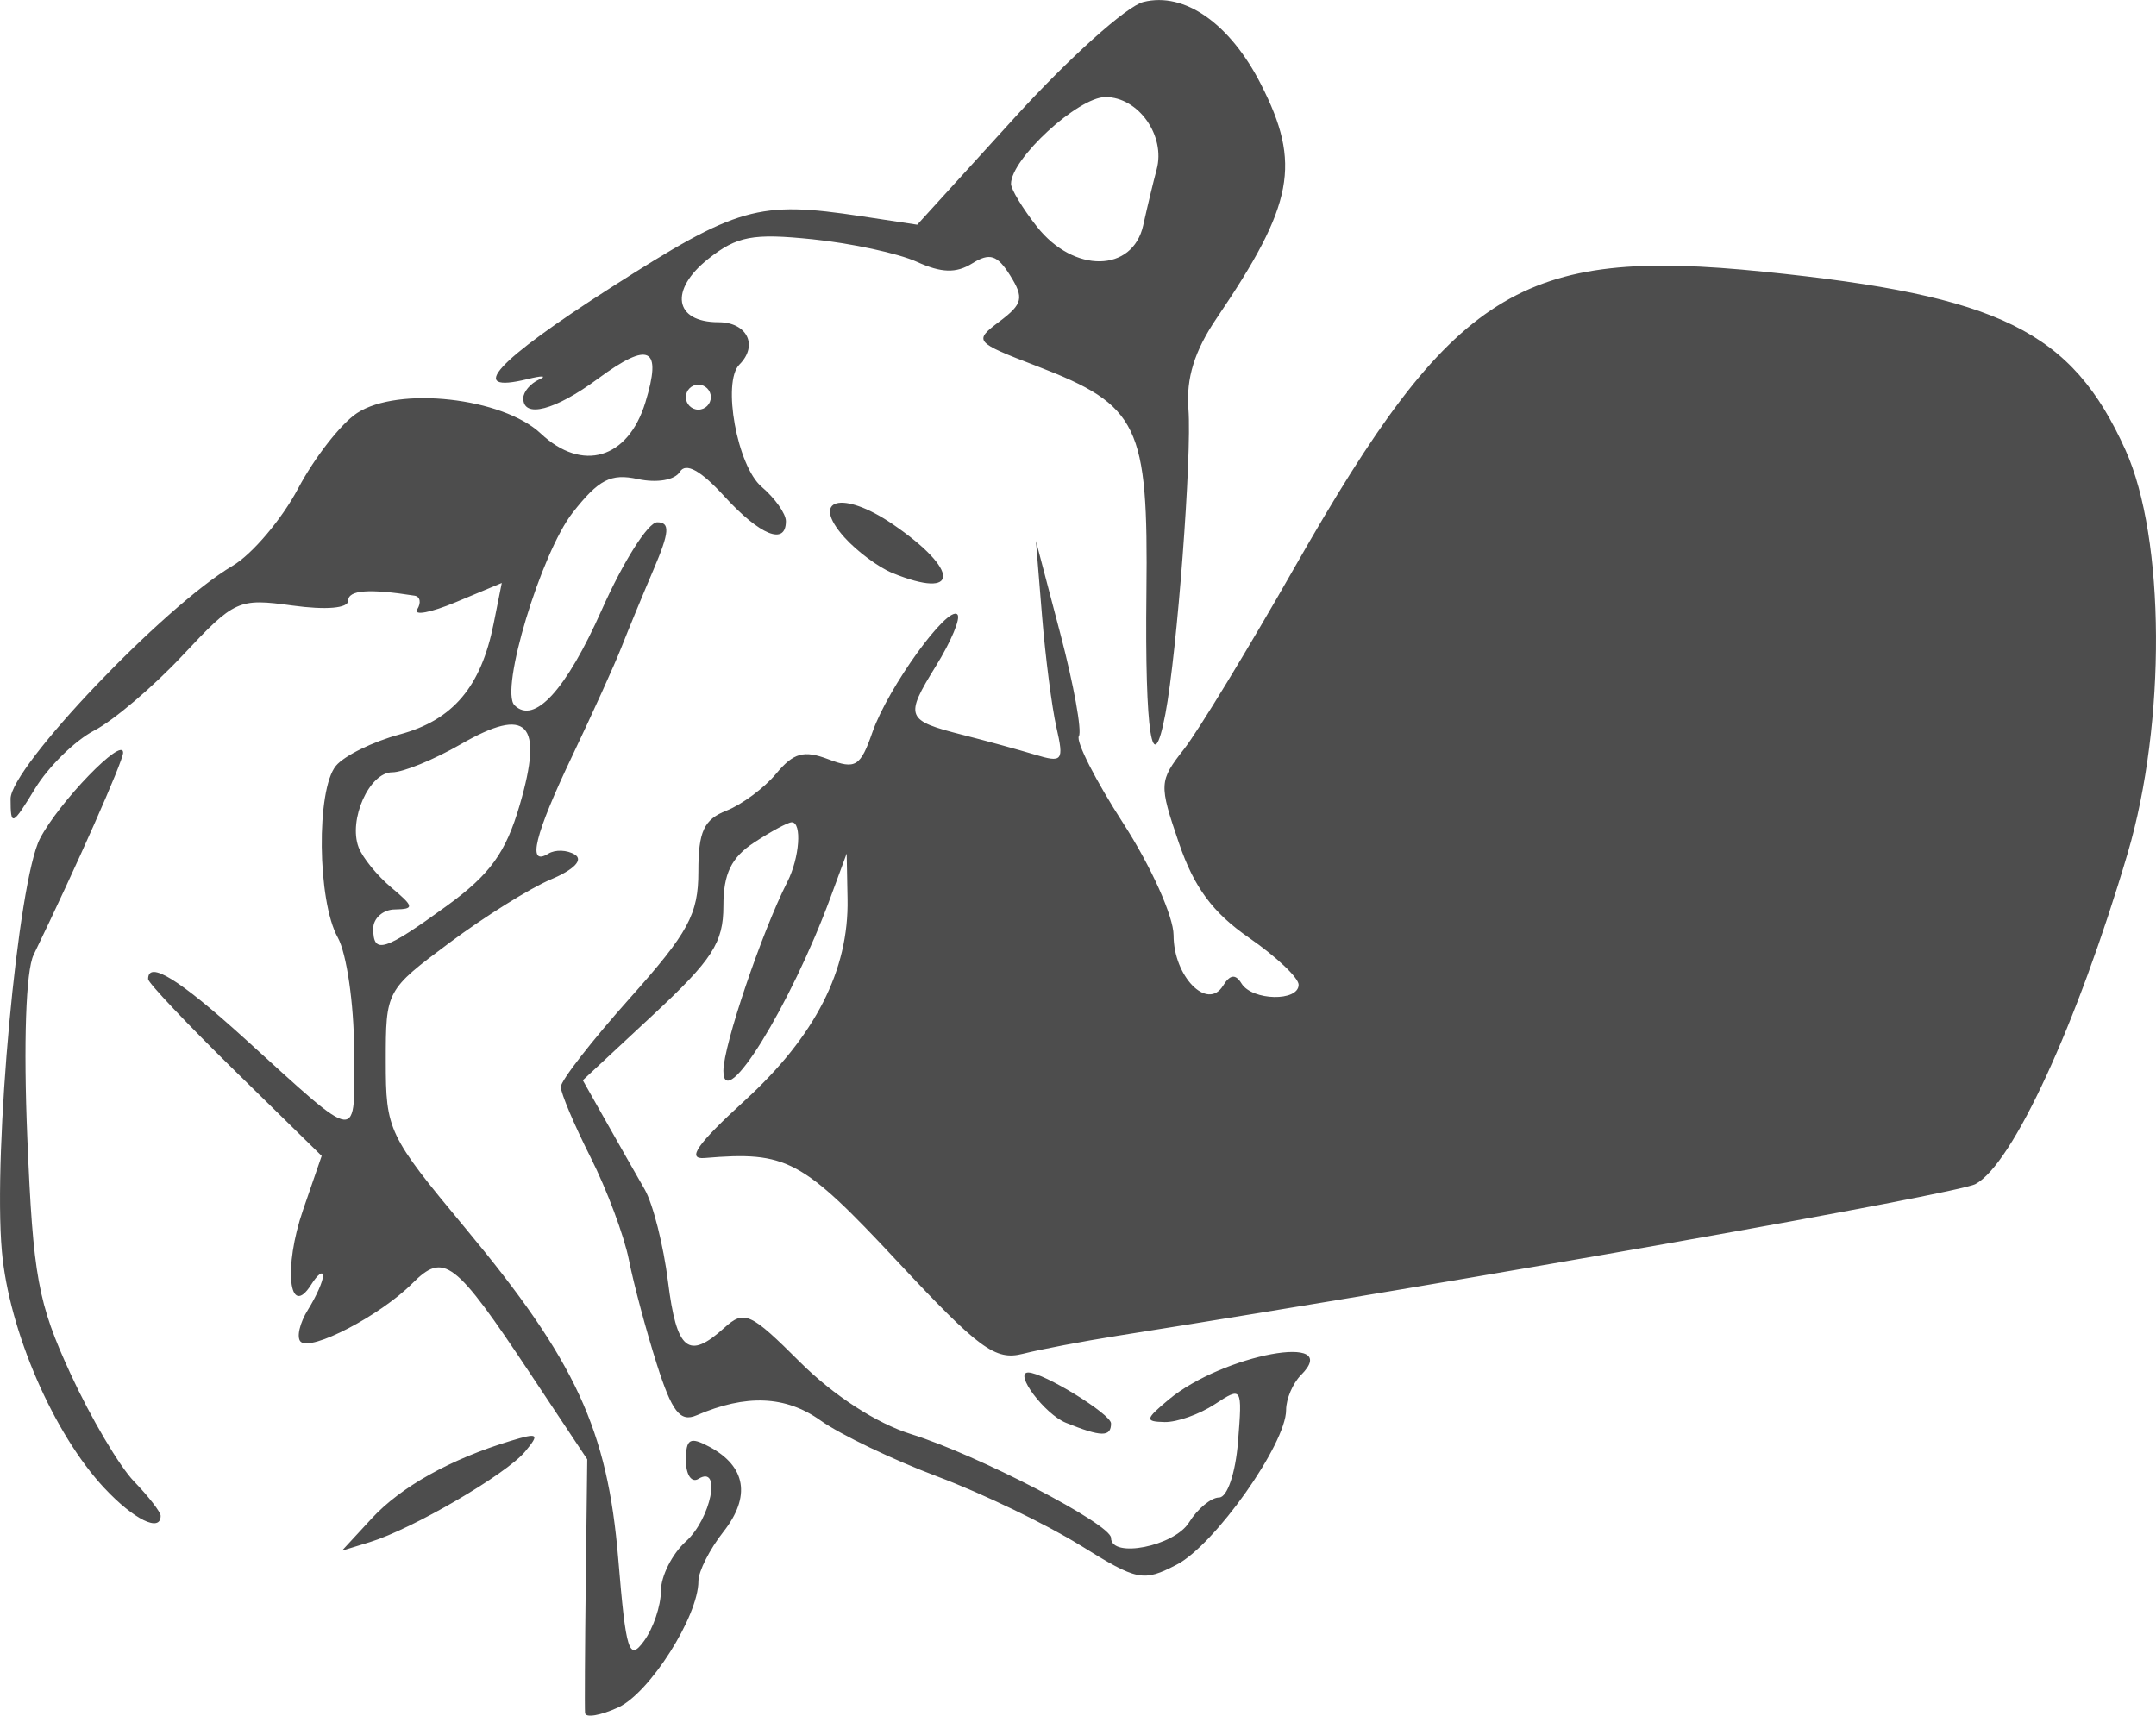
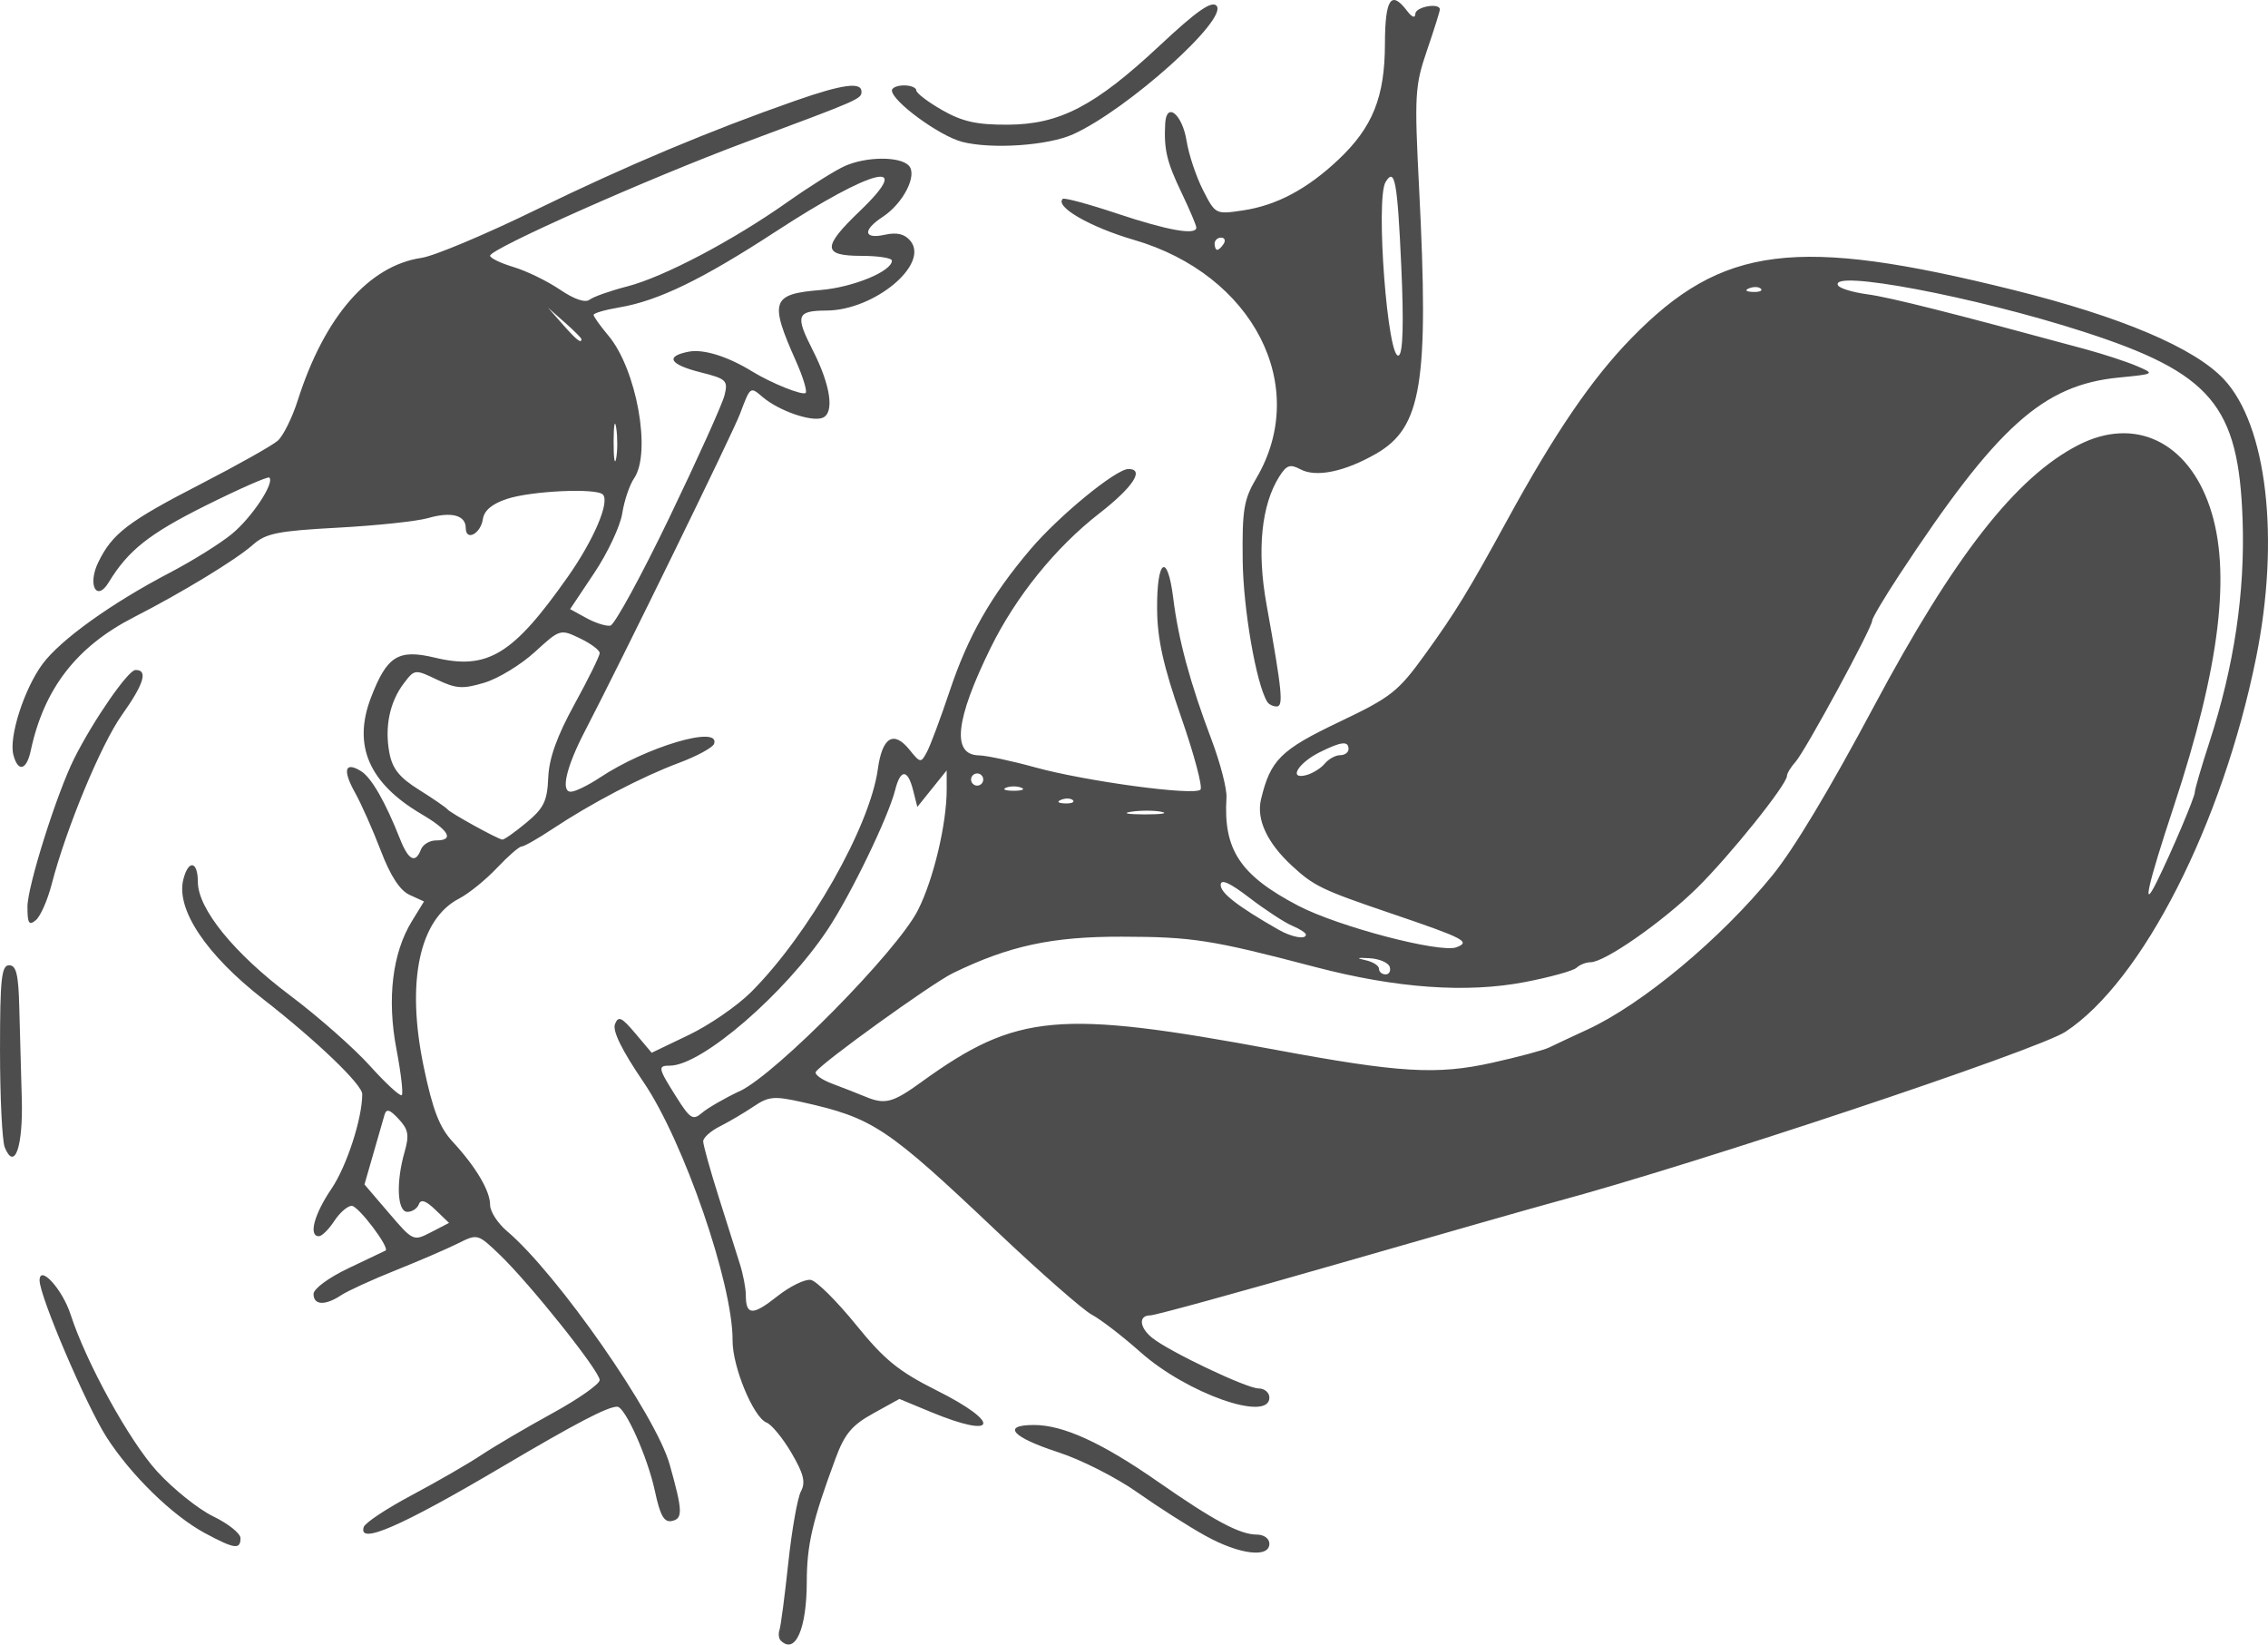
- <svg xmlns="http://www.w3.org/2000/svg" width="114.037mm" height="90.752mm" viewBox="0 0 114.037 90.752" version="1.1" id="svg1" xml:space="preserve">
+ <svg xmlns="http://www.w3.org/2000/svg" width="131.418mm" height="95.278mm" viewBox="0 0 131.418 95.278" version="1.1" id="svg1" xml:space="preserve">
  <defs id="defs1" />
-   <g id="layer1" transform="translate(-283.8247,-1617.297)">
-     <path style="fill:#4d4d4d;stroke-width:2.5" d="m 314.769,1707.911 c -0.022,-0.265 -0.005,-3.393 0.038,-6.95 l 0.079,-6.468 -3.008,-4.524 c -4.01,-6.032 -4.568,-6.458 -6.249,-4.777 -1.699,1.699 -5.368,3.61 -5.904,3.075 -0.225,-0.225 -0.049,-0.987 0.392,-1.694 0.441,-0.706 0.797,-1.511 0.792,-1.789 -0.005,-0.278 -0.287,-0.068 -0.626,0.469 -1.176,1.859 -1.476,-0.914 -0.428,-3.956 l 0.984,-2.855 -4.59,-4.5 c -2.524,-2.475 -4.59,-4.659 -4.59,-4.853 0,-1.009 1.632,0 5.089,3.131 6.237,5.658 5.828,5.617 5.807,0.592 -0.01,-2.424 -0.399,-5.09 -0.865,-5.923 -1.082,-1.938 -1.144,-7.821 -0.096,-9.084 0.441,-0.532 1.959,-1.278 3.373,-1.659 2.809,-0.756 4.297,-2.509 4.965,-5.848 l 0.433,-2.163 -2.432,1.016 c -1.337,0.559 -2.254,0.729 -2.038,0.378 0.217,-0.351 0.153,-0.676 -0.141,-0.722 -2.414,-0.381 -3.512,-0.298 -3.512,0.265 0,0.402 -1.157,0.502 -2.955,0.256 -2.854,-0.391 -3.052,-0.301 -5.788,2.622 -1.558,1.665 -3.665,3.458 -4.681,3.985 -1.017,0.527 -2.429,1.911 -3.139,3.076 -1.209,1.983 -1.291,2.018 -1.294,0.542 -0.002,-1.67 8.095,-10.171 11.74,-12.324 1.039,-0.614 2.601,-2.457 3.47,-4.096 0.869,-1.639 2.272,-3.432 3.116,-3.985 2.186,-1.433 7.693,-0.819 9.718,1.083 2.195,2.062 4.612,1.345 5.529,-1.639 0.9,-2.933 0.219,-3.273 -2.517,-1.254 -2.263,1.67 -3.939,2.106 -3.939,1.026 0,-0.334 0.372,-0.777 0.827,-0.986 0.455,-0.207 0.182,-0.223 -0.606,-0.027 -3.275,0.804 -1.682,-0.942 4.43,-4.851 6.689,-4.279 7.779,-4.59 13.209,-3.768 l 2.977,0.451 5.176,-5.689 c 2.847,-3.129 5.9,-5.87 6.785,-6.092 2.177,-0.546 4.577,1.134 6.221,4.356 2.146,4.207 1.74,6.354 -2.344,12.371 -1.17,1.724 -1.621,3.177 -1.493,4.814 0.189,2.435 -0.598,12.858 -1.218,16.117 -0.687,3.615 -1.089,1.05 -1.004,-6.415 0.1,-8.875 -0.395,-9.901 -5.777,-11.974 -3.335,-1.284 -3.372,-1.329 -1.988,-2.373 1.224,-0.923 1.298,-1.244 0.559,-2.427 -0.681,-1.091 -1.082,-1.219 -2.008,-0.64 -0.848,0.53 -1.63,0.507 -2.929,-0.085 -0.975,-0.444 -3.452,-0.98 -5.506,-1.191 -3.173,-0.326 -4.003,-0.17 -5.523,1.034 -2.079,1.647 -1.806,3.353 0.537,3.353 1.514,0 2.12,1.227 1.106,2.24 -0.923,0.923 -0.117,5.362 1.175,6.465 0.707,0.604 1.286,1.423 1.286,1.819 0,1.308 -1.369,0.752 -3.267,-1.326 -1.242,-1.36 -2.028,-1.791 -2.341,-1.284 -0.271,0.439 -1.216,0.601 -2.227,0.382 -1.43,-0.31 -2.07,0.025 -3.446,1.78 -1.673,2.139 -3.864,9.396 -3.075,10.184 1.042,1.042 2.732,-0.805 4.617,-5.047 1.131,-2.546 2.45,-4.63 2.931,-4.63 0.691,0 0.652,0.519 -0.185,2.481 -0.582,1.364 -1.351,3.225 -1.708,4.134 -0.357,0.909 -1.522,3.482 -2.588,5.717 -2.004,4.2 -2.423,5.905 -1.277,5.197 0.364,-0.225 0.997,-0.203 1.407,0.053 0.45,0.278 -0.05,0.794 -1.264,1.305 -1.105,0.465 -3.524,1.976 -5.375,3.358 -3.357,2.506 -3.366,2.522 -3.366,6.273 0,3.648 0.126,3.911 4.208,8.821 5.841,7.026 7.522,10.663 8.089,17.506 0.406,4.906 0.567,5.42 1.358,4.338 0.494,-0.675 0.897,-1.868 0.897,-2.652 0,-0.784 0.595,-1.964 1.323,-2.622 1.327,-1.201 1.902,-4.074 0.661,-3.307 -0.364,0.225 -0.661,-0.215 -0.661,-0.977 0,-1.151 0.21,-1.273 1.245,-0.719 1.936,1.036 2.2,2.635 0.741,4.489 -0.729,0.926 -1.325,2.102 -1.325,2.614 0,1.861 -2.583,5.927 -4.246,6.685 -0.939,0.428 -1.725,0.561 -1.748,0.296 z m -7.302,-42.703 c 2.284,-1.66 3.112,-2.807 3.849,-5.335 1.27,-4.356 0.412,-5.24 -3.117,-3.209 -1.42,0.817 -3.053,1.486 -3.629,1.486 -1.209,0 -2.332,2.508 -1.777,3.969 0.207,0.546 0.987,1.503 1.732,2.128 1.204,1.009 1.226,1.138 0.198,1.157 -0.637,0 -1.158,0.469 -1.158,1.014 0,1.385 0.576,1.207 3.902,-1.21 z m 13.957,-26.902 c 0,-0.364 -0.298,-0.661 -0.661,-0.661 -0.364,0 -0.661,0.298 -0.661,0.661 0,0.364 0.298,0.661 0.661,0.661 0.364,0 0.661,-0.298 0.661,-0.661 z m 22.869,-9.095 c 0.223,-1 0.542,-2.329 0.711,-2.951 0.482,-1.784 -0.964,-3.829 -2.708,-3.829 -1.443,0 -4.996,3.266 -4.996,4.592 0,0.287 0.617,1.306 1.371,2.264 1.949,2.478 5.064,2.435 5.623,-0.075 z m -3.34,69.825 c -1.773,-1.103 -5.159,-2.735 -7.525,-3.626 -2.366,-0.89 -5.157,-2.228 -6.203,-2.973 -1.846,-1.315 -3.935,-1.401 -6.56,-0.271 -0.866,0.373 -1.298,-0.185 -2.103,-2.718 -0.557,-1.752 -1.22,-4.228 -1.472,-5.502 -0.252,-1.274 -1.166,-3.719 -2.031,-5.435 -0.865,-1.716 -1.572,-3.39 -1.572,-3.72 0,-0.33 1.637,-2.435 3.638,-4.677 3.12,-3.496 3.638,-4.453 3.638,-6.715 0,-2.12 0.292,-2.752 1.488,-3.222 0.819,-0.322 2.002,-1.202 2.63,-1.958 0.917,-1.102 1.461,-1.252 2.759,-0.758 1.441,0.548 1.695,0.391 2.333,-1.44 0.819,-2.348 3.982,-6.729 4.491,-6.22 0.187,0.188 -0.324,1.413 -1.134,2.724 -1.671,2.704 -1.601,2.88 1.436,3.651 1.211,0.307 2.915,0.774 3.787,1.037 1.475,0.445 1.555,0.344 1.148,-1.444 -0.24,-1.057 -0.582,-3.708 -0.76,-5.89 l -0.323,-3.969 1.291,4.913 c 0.71,2.702 1.151,5.139 0.981,5.415 -0.171,0.276 0.887,2.353 2.349,4.615 1.462,2.263 2.659,4.924 2.659,5.915 0,2.18 1.788,4.011 2.614,2.676 0.372,-0.602 0.662,-0.638 0.981,-0.122 0.566,0.916 3.02,0.968 3.02,0.065 0,-0.367 -1.179,-1.484 -2.62,-2.481 -1.924,-1.331 -2.911,-2.667 -3.715,-5.025 -1.059,-3.108 -1.05,-3.269 0.275,-4.961 0.753,-0.962 3.392,-5.299 5.864,-9.638 8.364,-14.679 11.928,-16.922 24.806,-15.612 12.494,1.271 16.28,3.138 19.123,9.43 2.108,4.665 2.16,14.423 0.113,21.347 -2.668,9.026 -6.075,16.43 -8.044,17.484 -0.983,0.526 -26.527,5.044 -45.393,8.029 -1.819,0.288 -4.064,0.716 -4.989,0.95 -1.469,0.373 -2.312,-0.247 -6.67,-4.915 -5.028,-5.385 -5.816,-5.806 -10.169,-5.441 -0.968,0.082 -0.4,-0.733 2.121,-3.037 3.735,-3.414 5.512,-6.9 5.439,-10.67 l -0.046,-2.4 -0.86,2.334 c -2.102,5.703 -5.661,11.463 -5.661,9.162 0,-1.339 2.03,-7.335 3.384,-9.999 0.646,-1.27 0.783,-3.151 0.23,-3.151 -0.195,0 -1.088,0.481 -1.984,1.068 -1.214,0.796 -1.63,1.654 -1.63,3.364 0,1.937 -0.581,2.836 -3.718,5.756 l -3.718,3.46 1.237,2.192 c 0.68,1.206 1.596,2.817 2.035,3.58 0.439,0.764 0.994,2.957 1.234,4.875 0.457,3.655 1.08,4.168 2.979,2.448 1.057,-0.957 1.371,-0.814 4.021,1.829 1.751,1.746 4.037,3.228 5.851,3.792 3.51,1.091 10.583,4.762 10.583,5.492 0,1.101 3.338,0.442 4.122,-0.814 0.454,-0.728 1.171,-1.323 1.593,-1.323 0.431,0 0.869,-1.288 1.001,-2.946 0.231,-2.908 0.215,-2.933 -1.233,-1.984 -0.807,0.529 -1.999,0.952 -2.648,0.939 -1.057,-0.025 -1.035,-0.145 0.21,-1.185 2.865,-2.395 9.286,-3.583 6.998,-1.296 -0.43,0.43 -0.783,1.26 -0.783,1.844 0,1.793 -3.785,7.144 -5.784,8.178 -1.783,0.922 -2.073,0.864 -5.114,-1.029 z m -37.473,-1.41 c 1.553,-1.682 4.171,-3.144 7.356,-4.11 1.463,-0.444 1.549,-0.38 0.763,0.567 -0.998,1.202 -5.96,4.096 -8.208,4.787 l -1.48,0.455 z m -14.131,-1.608 c -2.692,-2.877 -5.052,-8.328 -5.425,-12.53 -0.472,-5.315 0.846,-19.582 2.016,-21.831 1.008,-1.937 4.397,-5.439 4.397,-4.544 0,0.442 -2.49,6.065 -4.735,10.694 -0.408,0.84 -0.539,4.66 -0.332,9.666 0.304,7.355 0.559,8.748 2.288,12.502 1.07,2.324 2.58,4.882 3.355,5.685 0.775,0.803 1.409,1.622 1.409,1.819 0,0.896 -1.418,0.2 -2.972,-1.461 z m 50.854,-3.459 c -1.126,-0.455 -2.777,-2.659 -1.992,-2.659 0.802,0 4.38,2.201 4.38,2.694 0,0.729 -0.516,0.722 -2.388,-0.035 z m -9.187,-44.956 c -0.728,-0.298 -1.863,-1.142 -2.524,-1.877 -1.843,-2.05 -0.121,-2.523 2.549,-0.701 3.568,2.436 3.553,4.042 -0.025,2.578 z" id="path82" />
+   <g id="layer1" transform="translate(-322.1821,-1653.267)">
+     <path style="fill:#4d4d4d" d="m 367.421,1748.314 c -0.116,-0.116 -0.149,-0.394 -0.072,-0.617 0.076,-0.224 0.306,-1.969 0.51,-3.879 0.204,-1.91 0.534,-3.776 0.733,-4.147 0.281,-0.525 0.159,-1.02 -0.549,-2.228 -0.501,-0.854 -1.15,-1.645 -1.443,-1.758 -0.758,-0.291 -1.98,-3.239 -1.969,-4.753 0.023,-3.272 -2.835,-11.56 -5.165,-14.979 -1.244,-1.826 -1.804,-2.962 -1.65,-3.351 0.195,-0.495 0.383,-0.409 1.18,0.535 l 0.947,1.123 2.157,-1.035 c 1.186,-0.569 2.809,-1.687 3.605,-2.483 3.343,-3.343 6.885,-9.575 7.344,-12.92 0.253,-1.847 0.913,-2.254 1.827,-1.125 0.637,0.787 0.667,0.791 1.021,0.126 0.2,-0.376 0.789,-1.954 1.309,-3.507 1.074,-3.21 2.39,-5.52 4.689,-8.228 1.646,-1.939 4.952,-4.649 5.673,-4.649 0.959,0 0.265,1.057 -1.694,2.578 -2.52,1.957 -4.833,4.818 -6.286,7.775 -2.058,4.189 -2.276,6.217 -0.672,6.238 0.423,0.01 1.881,0.317 3.239,0.692 2.934,0.81 9.222,1.659 9.586,1.295 0.141,-0.141 -0.362,-2.032 -1.118,-4.202 -1.034,-2.967 -1.379,-4.517 -1.393,-6.25 -0.024,-2.912 0.599,-3.339 0.935,-0.642 0.302,2.421 0.972,4.898 2.217,8.195 0.509,1.348 0.899,2.856 0.868,3.351 -0.191,3.029 0.788,4.507 4.151,6.268 2.317,1.214 8.247,2.769 9.182,2.409 0.83,-0.32 0.448,-0.517 -3.79,-1.957 -4.03,-1.369 -4.477,-1.585 -5.764,-2.776 -1.425,-1.319 -2.056,-2.679 -1.779,-3.834 0.547,-2.283 1.137,-2.867 4.507,-4.474 3.059,-1.458 3.432,-1.753 5.036,-3.976 1.722,-2.386 2.49,-3.641 4.704,-7.693 2.788,-5.101 4.928,-8.236 7.23,-10.592 5.249,-5.372 9.533,-5.909 22.123,-2.778 6.244,1.553 10.48,3.349 12.188,5.167 2.502,2.663 3.266,9.248 1.872,16.141 -1.949,9.638 -6.594,18.752 -11.046,21.669 -1.625,1.065 -21.432,7.668 -29.548,9.85 -1.067,0.287 -6.671,1.885 -12.454,3.551 -5.783,1.666 -10.744,3.03 -11.024,3.03 -0.699,0 -0.642,0.698 0.107,1.302 0.986,0.796 5.476,2.931 6.164,2.931 0.345,0 0.627,0.238 0.627,0.529 0,1.445 -4.778,-0.237 -7.469,-2.63 -1.034,-0.919 -2.299,-1.894 -2.812,-2.166 -0.513,-0.273 -2.997,-2.451 -5.521,-4.842 -6.369,-6.034 -7.161,-6.56 -11.262,-7.477 -1.635,-0.366 -1.95,-0.338 -2.822,0.251 -0.54,0.364 -1.418,0.882 -1.952,1.15 -0.534,0.268 -0.97,0.659 -0.97,0.868 0,0.209 0.401,1.651 0.892,3.204 0.491,1.553 1.046,3.311 1.235,3.907 0.188,0.596 0.343,1.403 0.343,1.793 0,1.19 0.392,1.208 1.809,0.086 0.747,-0.592 1.629,-1.023 1.96,-0.96 0.331,0.064 1.505,1.229 2.608,2.589 1.657,2.043 2.473,2.707 4.693,3.819 3.775,1.891 3.506,2.841 -0.352,1.242 l -1.819,-0.754 -1.523,0.842 c -1.229,0.679 -1.65,1.183 -2.177,2.606 -1.345,3.629 -1.663,4.997 -1.667,7.167 -0.005,2.719 -0.673,4.217 -1.508,3.382 z m -2.376,-31.828 c 2.118,-1.002 9.127,-8.119 10.325,-10.485 0.906,-1.788 1.671,-5.008 1.668,-7.018 l -0.002,-1.082 -0.85,1.058 -0.85,1.058 -0.245,-0.97 c -0.313,-1.236 -0.731,-1.238 -1.04,-0.01 -0.392,1.562 -2.564,6.055 -3.901,8.069 -2.473,3.726 -7.307,7.9 -9.149,7.9 -0.721,0 -0.696,0.124 0.363,1.803 0.814,1.289 0.967,1.384 1.499,0.929 0.326,-0.279 1.307,-0.845 2.18,-1.258 z m 10.536,-0.538 c 5.517,-3.982 7.924,-4.2 20.508,-1.861 7.188,1.336 9.347,1.465 12.559,0.751 1.51,-0.336 2.992,-0.733 3.295,-0.882 0.303,-0.149 1.297,-0.616 2.21,-1.036 3.188,-1.468 7.741,-5.263 10.738,-8.948 1.236,-1.52 3.287,-4.935 5.871,-9.775 4.662,-8.732 8.244,-13.307 11.864,-15.154 3.244,-1.655 6.318,-0.2 7.604,3.6 1.258,3.715 0.592,9.236 -2.092,17.353 -1.521,4.599 -1.87,6.155 -0.975,4.344 0.858,-1.736 2.196,-4.888 2.196,-5.173 0,-0.166 0.381,-1.471 0.846,-2.9 1.434,-4.403 2.07,-8.671 1.923,-12.896 -0.231,-6.617 -1.816,-8.492 -9.195,-10.878 -6.332,-2.047 -14.837,-3.65 -14.24,-2.683 0.104,0.168 0.867,0.397 1.697,0.508 1.305,0.175 4.871,1.073 12.62,3.177 1.067,0.29 2.417,0.732 2.999,0.983 1.049,0.452 1.04,0.457 -1.058,0.663 -4.388,0.43 -7.047,2.819 -12.702,11.412 -0.872,1.325 -1.585,2.527 -1.585,2.672 0,0.41 -3.876,7.551 -4.438,8.176 -0.275,0.306 -0.501,0.676 -0.501,0.821 0,0.5 -3.311,4.624 -5.218,6.5 -1.994,1.961 -5.34,4.293 -6.16,4.293 -0.262,0 -0.626,0.143 -0.811,0.318 -0.184,0.175 -1.526,0.547 -2.981,0.828 -3.39,0.654 -7.467,0.362 -12.171,-0.872 -6.008,-1.576 -7.092,-1.746 -11.192,-1.754 -4.057,-0.01 -6.541,0.528 -9.798,2.113 -1.223,0.595 -7.621,5.205 -7.94,5.72 -0.091,0.147 0.349,0.459 0.977,0.694 0.628,0.235 1.46,0.56 1.848,0.723 1.183,0.496 1.606,0.389 3.304,-0.836 z m 27.125,-6.67 c -0.08,-0.242 -0.609,-0.466 -1.176,-0.497 -0.719,-0.039 -0.791,-0.01 -0.237,0.113 0.437,0.093 0.794,0.316 0.794,0.497 0,0.181 0.172,0.328 0.382,0.328 0.21,0 0.317,-0.199 0.237,-0.441 z m -4.853,-1.861 c 0,-0.102 -0.357,-0.334 -0.794,-0.516 -0.437,-0.182 -1.548,-0.908 -2.469,-1.613 -1.168,-0.893 -1.676,-1.119 -1.676,-0.747 0,0.471 0.998,1.242 3.346,2.586 0.767,0.439 1.592,0.589 1.592,0.29 z m -8.374,-7.119 c -0.434,-0.084 -1.228,-0.086 -1.764,0 -0.536,0.081 -0.181,0.15 0.789,0.152 0.97,0 1.409,-0.064 0.975,-0.147 z m -5.127,-0.67 c -0.117,-0.117 -0.421,-0.13 -0.676,-0.028 -0.281,0.113 -0.198,0.196 0.213,0.213 0.372,0.015 0.58,-0.068 0.463,-0.185 z m -2.991,-0.726 c -0.243,-0.098 -0.639,-0.098 -0.882,0 -0.243,0.098 -0.044,0.178 0.441,0.178 0.485,0 0.683,-0.08 0.441,-0.178 z m -2.205,-0.472 c 0,-0.194 -0.159,-0.353 -0.353,-0.353 -0.194,0 -0.353,0.159 -0.353,0.353 0,0.194 0.159,0.353 0.353,0.353 0.194,0 0.353,-0.159 0.353,-0.353 z m 19.787,-0.92 c 0.224,-0.27 0.626,-0.491 0.893,-0.491 0.267,0 0.486,-0.159 0.486,-0.353 0,-0.488 -0.418,-0.442 -1.675,0.185 -1.254,0.626 -1.827,1.598 -0.779,1.324 0.367,-0.096 0.851,-0.396 1.075,-0.666 z m 25.273,-27.515 c -0.117,-0.117 -0.421,-0.13 -0.676,-0.028 -0.281,0.113 -0.198,0.196 0.213,0.213 0.372,0.015 0.58,-0.068 0.463,-0.185 z m -32.184,72.25 c -0.97,-0.536 -2.749,-1.671 -3.953,-2.521 -1.204,-0.85 -3.26,-1.893 -4.569,-2.317 -2.684,-0.87 -3.321,-1.582 -1.415,-1.582 1.698,0 3.935,1.023 7.186,3.287 3.251,2.264 4.746,3.063 5.732,3.063 0.408,0 0.723,0.231 0.723,0.529 0,0.843 -1.74,0.627 -3.704,-0.459 z m -57.983,-0.159 c -1.877,-1.011 -4.281,-3.357 -5.689,-5.55 -1.176,-1.832 -3.884,-8.168 -3.884,-9.086 0,-0.946 1.323,0.509 1.799,1.979 0.901,2.781 3.402,7.32 5.004,9.078 0.928,1.019 2.397,2.196 3.263,2.615 0.867,0.419 1.576,0.987 1.576,1.26 0,0.679 -0.351,0.629 -2.068,-0.296 z m 9.21,-0.353 c 0.08,-0.243 1.34,-1.076 2.8,-1.852 1.46,-0.776 3.273,-1.823 4.029,-2.326 0.756,-0.503 2.604,-1.589 4.108,-2.413 1.504,-0.824 2.734,-1.689 2.734,-1.921 0,-0.518 -4.041,-5.583 -5.794,-7.263 -1.267,-1.214 -1.284,-1.219 -2.415,-0.654 -0.627,0.313 -2.25,1.013 -3.609,1.556 -1.358,0.543 -2.783,1.194 -3.165,1.448 -0.926,0.613 -1.597,0.582 -1.597,-0.073 0,-0.302 0.878,-0.949 2.028,-1.494 1.116,-0.529 2.08,-0.988 2.142,-1.021 0.276,-0.145 -1.569,-2.588 -1.957,-2.592 -0.238,0 -0.693,0.393 -1.011,0.878 -0.318,0.485 -0.718,0.882 -0.89,0.882 -0.615,0 -0.282,-1.261 0.726,-2.748 0.884,-1.305 1.784,-4.07 1.784,-5.485 0,-0.554 -2.652,-3.096 -5.741,-5.503 -3.304,-2.573 -5.06,-5.204 -4.627,-6.93 0.294,-1.17 0.843,-1.077 0.843,0.142 0,1.555 2.097,4.136 5.338,6.57 1.624,1.219 3.708,3.056 4.632,4.082 0.924,1.026 1.755,1.79 1.847,1.699 0.091,-0.091 -0.049,-1.298 -0.313,-2.68 -0.553,-2.905 -0.231,-5.563 0.898,-7.399 l 0.702,-1.142 -0.835,-0.381 c -0.561,-0.256 -1.109,-1.096 -1.669,-2.562 -0.459,-1.2 -1.133,-2.717 -1.498,-3.372 -0.728,-1.305 -0.584,-1.813 0.351,-1.236 0.601,0.37 1.408,1.772 2.26,3.927 0.492,1.244 0.893,1.448 1.212,0.617 0.112,-0.291 0.504,-0.529 0.871,-0.529 1.086,0 0.77,-0.579 -0.831,-1.52 -3.048,-1.793 -3.998,-3.971 -2.94,-6.742 0.927,-2.426 1.581,-2.837 3.703,-2.329 3.063,0.735 4.535,-0.161 7.723,-4.702 1.505,-2.144 2.433,-4.334 2.014,-4.75 -0.385,-0.383 -4.142,-0.209 -5.554,0.257 -0.864,0.285 -1.322,0.669 -1.396,1.17 -0.126,0.854 -0.992,1.304 -0.992,0.516 0,-0.744 -0.835,-0.964 -2.185,-0.575 -0.642,0.185 -2.992,0.435 -5.224,0.555 -3.509,0.19 -4.176,0.325 -4.939,1.002 -0.96,0.853 -4.089,2.756 -6.879,4.184 -3.327,1.703 -5.211,4.138 -5.979,7.732 -0.246,1.148 -0.74,1.266 -1.008,0.239 -0.269,-1.029 0.626,-3.816 1.689,-5.256 1.036,-1.404 4.001,-3.531 7.394,-5.302 1.3,-0.679 2.912,-1.685 3.582,-2.237 1.151,-0.948 2.482,-2.951 2.168,-3.265 -0.08,-0.079 -1.749,0.656 -3.71,1.633 -3.258,1.625 -4.471,2.586 -5.598,4.438 -0.703,1.156 -1.238,0.147 -0.61,-1.151 0.812,-1.676 1.718,-2.369 5.953,-4.551 2.134,-1.1 4.139,-2.227 4.454,-2.506 0.316,-0.279 0.838,-1.334 1.16,-2.344 1.546,-4.846 4.114,-7.8 7.172,-8.248 0.729,-0.107 3.706,-1.358 6.617,-2.779 5.198,-2.539 10.076,-4.59 15.065,-6.333 2.703,-0.945 3.809,-1.095 3.809,-0.52 0,0.425 -0.09,0.464 -6.703,2.926 -5.584,2.079 -14.817,6.18 -14.817,6.581 0,0.138 0.612,0.434 1.36,0.658 0.748,0.224 1.955,0.811 2.682,1.304 0.835,0.567 1.47,0.782 1.726,0.585 0.223,-0.171 1.199,-0.516 2.169,-0.765 2.121,-0.545 6.122,-2.652 9.31,-4.902 1.282,-0.905 2.775,-1.841 3.318,-2.08 1.24,-0.547 3.155,-0.562 3.687,-0.03 0.536,0.535 -0.302,2.194 -1.506,2.983 -1.176,0.771 -1.11,1.305 0.128,1.033 0.7,-0.154 1.145,-0.048 1.477,0.352 1.127,1.357 -2.088,4.029 -4.86,4.04 -1.727,0.01 -1.823,0.281 -0.797,2.293 1.042,2.043 1.273,3.651 0.565,3.923 -0.646,0.248 -2.536,-0.41 -3.474,-1.21 -0.717,-0.611 -0.701,-0.624 -1.312,0.997 -0.418,1.107 -6.892,14.346 -8.97,18.345 -1.088,2.093 -1.425,3.528 -0.828,3.528 0.25,0 1.007,-0.367 1.682,-0.816 2.688,-1.786 6.989,-3.059 6.623,-1.962 -0.073,0.219 -0.992,0.718 -2.042,1.11 -2.142,0.799 -5.066,2.327 -7.339,3.836 -0.834,0.554 -1.633,1.007 -1.774,1.007 -0.142,0 -0.786,0.561 -1.433,1.246 -0.646,0.685 -1.631,1.482 -2.188,1.77 -2.315,1.197 -3.079,4.838 -2.048,9.762 0.522,2.494 0.91,3.498 1.67,4.32 1.353,1.463 2.175,2.851 2.175,3.672 0,0.378 0.439,1.058 0.976,1.512 2.915,2.466 8.623,10.652 9.429,13.525 0.755,2.689 0.772,3.136 0.124,3.27 -0.449,0.093 -0.676,-0.309 -0.982,-1.737 -0.422,-1.97 -1.726,-4.885 -2.184,-4.885 -0.563,0 -2.372,0.945 -6.657,3.475 -5.874,3.47 -8.379,4.559 -8.027,3.492 z m 4.151,-18.377 c -0.555,-0.533 -0.842,-0.629 -0.957,-0.32 -0.09,0.243 -0.389,0.441 -0.664,0.441 -0.591,0 -0.67,-1.703 -0.163,-3.473 0.279,-0.973 0.22,-1.302 -0.343,-1.905 -0.524,-0.563 -0.712,-0.616 -0.823,-0.233 -0.079,0.273 -0.371,1.29 -0.651,2.26 l -0.508,1.764 1.413,1.65 c 1.404,1.64 1.419,1.647 2.45,1.114 l 1.037,-0.536 z m 5.262,-22.42 c 1.023,-0.848 1.22,-1.25 1.277,-2.611 0.048,-1.132 0.499,-2.394 1.525,-4.263 0.801,-1.46 1.457,-2.792 1.457,-2.96 0,-0.168 -0.516,-0.552 -1.147,-0.854 -1.137,-0.544 -1.159,-0.537 -2.611,0.793 -0.806,0.738 -2.121,1.538 -2.923,1.779 -1.257,0.376 -1.636,0.352 -2.747,-0.178 -1.273,-0.607 -1.297,-0.605 -1.915,0.205 -0.822,1.077 -1.126,2.53 -0.845,4.029 0.174,0.925 0.579,1.434 1.71,2.142 0.815,0.51 1.561,1.024 1.659,1.14 0.184,0.221 2.867,1.701 3.175,1.752 0.097,0.016 0.721,-0.422 1.386,-0.974 z m 8.292,-17.675 c 1.636,-3.396 3.076,-6.588 3.201,-7.095 0.21,-0.856 0.112,-0.951 -1.387,-1.328 -1.809,-0.455 -2.079,-0.93 -0.681,-1.198 0.846,-0.162 2.251,0.276 3.653,1.137 1.125,0.692 2.945,1.423 3.116,1.252 0.098,-0.098 -0.157,-0.933 -0.568,-1.854 -1.546,-3.466 -1.404,-3.875 1.423,-4.105 1.88,-0.153 4.143,-1.083 4.143,-1.703 0,-0.152 -0.794,-0.277 -1.764,-0.277 -2.266,0 -2.285,-0.498 -0.097,-2.595 3.23,-3.095 0.771,-2.492 -4.893,1.201 -4.231,2.759 -6.796,4.002 -9.033,4.379 -0.825,0.139 -1.499,0.334 -1.499,0.435 0,0.101 0.385,0.64 0.856,1.2 1.635,1.943 2.507,6.782 1.49,8.267 -0.262,0.383 -0.571,1.297 -0.686,2.033 -0.115,0.735 -0.842,2.284 -1.615,3.442 l -1.406,2.105 0.945,0.518 c 0.52,0.285 1.143,0.482 1.386,0.439 0.243,-0.043 1.78,-2.857 3.416,-6.252 z m -3.074,-5.199 c -0.081,-0.536 -0.15,-0.181 -0.152,0.789 -0.003,0.97 0.064,1.409 0.147,0.975 0.084,-0.434 0.086,-1.228 0.005,-1.764 z m -2.017,-5.147 c 0,-0.063 -0.437,-0.5 -0.97,-0.97 l -0.97,-0.855 0.855,0.97 c 0.799,0.907 1.085,1.132 1.085,0.855 z m -33.414,46.829 c -0.152,-0.372 -0.276,-2.899 -0.276,-5.615 0,-4.155 0.084,-4.939 0.529,-4.939 0.414,0 0.542,0.536 0.588,2.469 0.032,1.358 0.097,3.707 0.143,5.219 0.086,2.811 -0.412,4.264 -0.984,2.865 z m 1.314,-13.95 c 0.003,-1.192 1.7,-6.568 2.71,-8.584 1.109,-2.213 3.124,-5.124 3.549,-5.127 0.741,-0.01 0.498,0.8 -0.786,2.607 -1.213,1.706 -3.234,6.579 -4.073,9.818 -0.238,0.918 -0.65,1.85 -0.917,2.072 -0.395,0.328 -0.485,0.183 -0.483,-0.787 z m 71.84,-11.864 c -0.639,-1.034 -1.39,-5.359 -1.424,-8.199 -0.035,-2.925 0.066,-3.53 0.787,-4.751 3.15,-5.33 -0.173,-11.805 -7.09,-13.816 -2.53,-0.736 -4.598,-1.926 -4.124,-2.375 0.086,-0.082 1.506,0.302 3.155,0.852 2.932,0.979 4.586,1.271 4.586,0.811 0,-0.126 -0.387,-1.039 -0.861,-2.028 -0.855,-1.787 -1.022,-2.491 -0.944,-3.993 0.068,-1.307 0.993,-0.553 1.243,1.013 0.125,0.782 0.552,2.058 0.949,2.837 0.719,1.409 0.729,1.414 2.322,1.175 1.949,-0.292 3.724,-1.239 5.535,-2.951 1.971,-1.864 2.675,-3.615 2.684,-6.671 0.008,-2.636 0.354,-3.161 1.281,-1.94 0.286,0.377 0.473,0.446 0.48,0.176 0.011,-0.412 1.422,-0.663 1.422,-0.254 0,0.103 -0.337,1.175 -0.749,2.381 -0.701,2.053 -0.73,2.567 -0.452,8.014 0.574,11.253 0.156,13.82 -2.497,15.344 -1.818,1.044 -3.478,1.386 -4.384,0.901 -0.592,-0.317 -0.8,-0.246 -1.22,0.417 -1.043,1.647 -1.307,4.277 -0.744,7.404 0.909,5.047 0.996,5.92 0.589,5.92 -0.209,0 -0.454,-0.12 -0.545,-0.268 z m 7.765,-25.24 c -0.224,-4.935 -0.375,-5.743 -0.907,-4.882 -0.599,0.97 0.124,10.445 0.767,10.048 0.24,-0.149 0.288,-1.907 0.14,-5.166 z m -10.287,-1.303 c 0.12,-0.194 0.05,-0.353 -0.156,-0.353 -0.205,0 -0.374,0.159 -0.374,0.353 0,0.194 0.07,0.353 0.156,0.353 0.086,0 0.254,-0.159 0.374,-0.353 z m -15.155,-5.902 c -1.308,-0.332 -4.072,-2.354 -4.072,-2.979 0,-0.16 0.318,-0.291 0.706,-0.291 0.388,0 0.706,0.13 0.706,0.288 0,0.158 0.675,0.672 1.499,1.143 1.171,0.667 2.001,0.853 3.792,0.845 3.021,-0.013 5.063,-1.077 8.833,-4.603 2.108,-1.971 2.978,-2.583 3.266,-2.295 0.741,0.741 -5.13,6.013 -8.296,7.45 -1.452,0.659 -4.703,0.883 -6.434,0.444 z" id="path101" />
  </g>
</svg>
